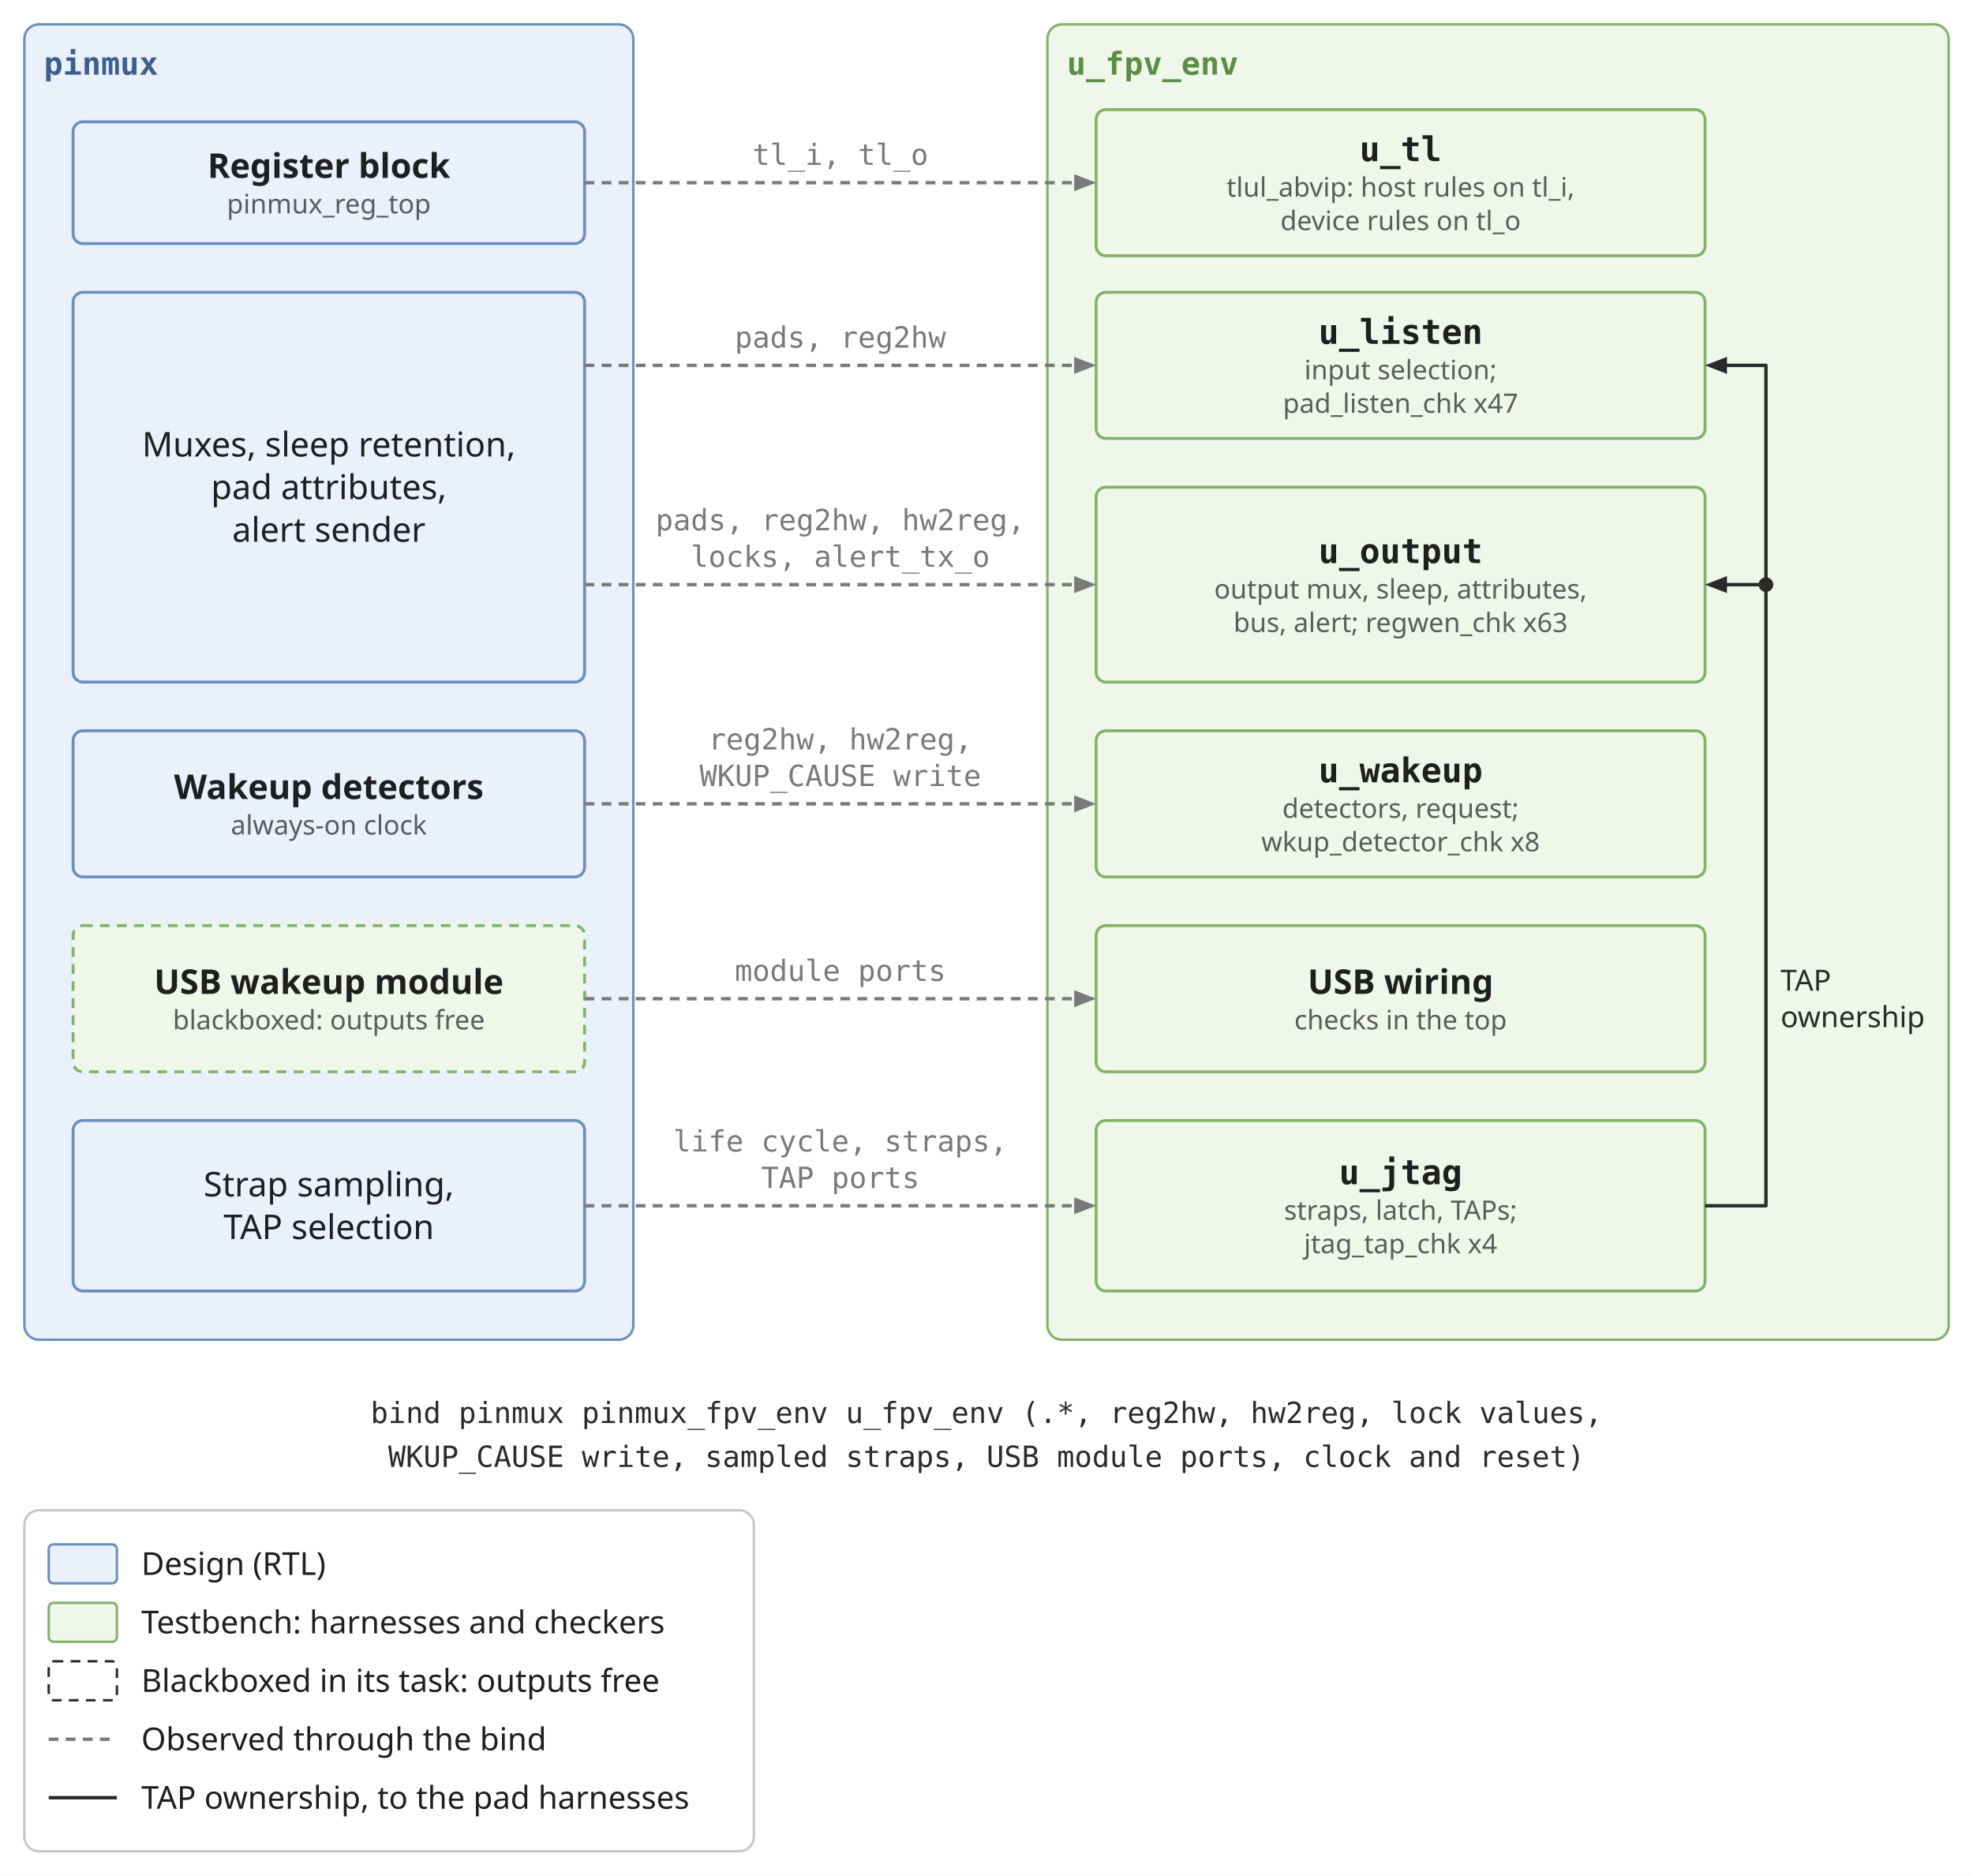
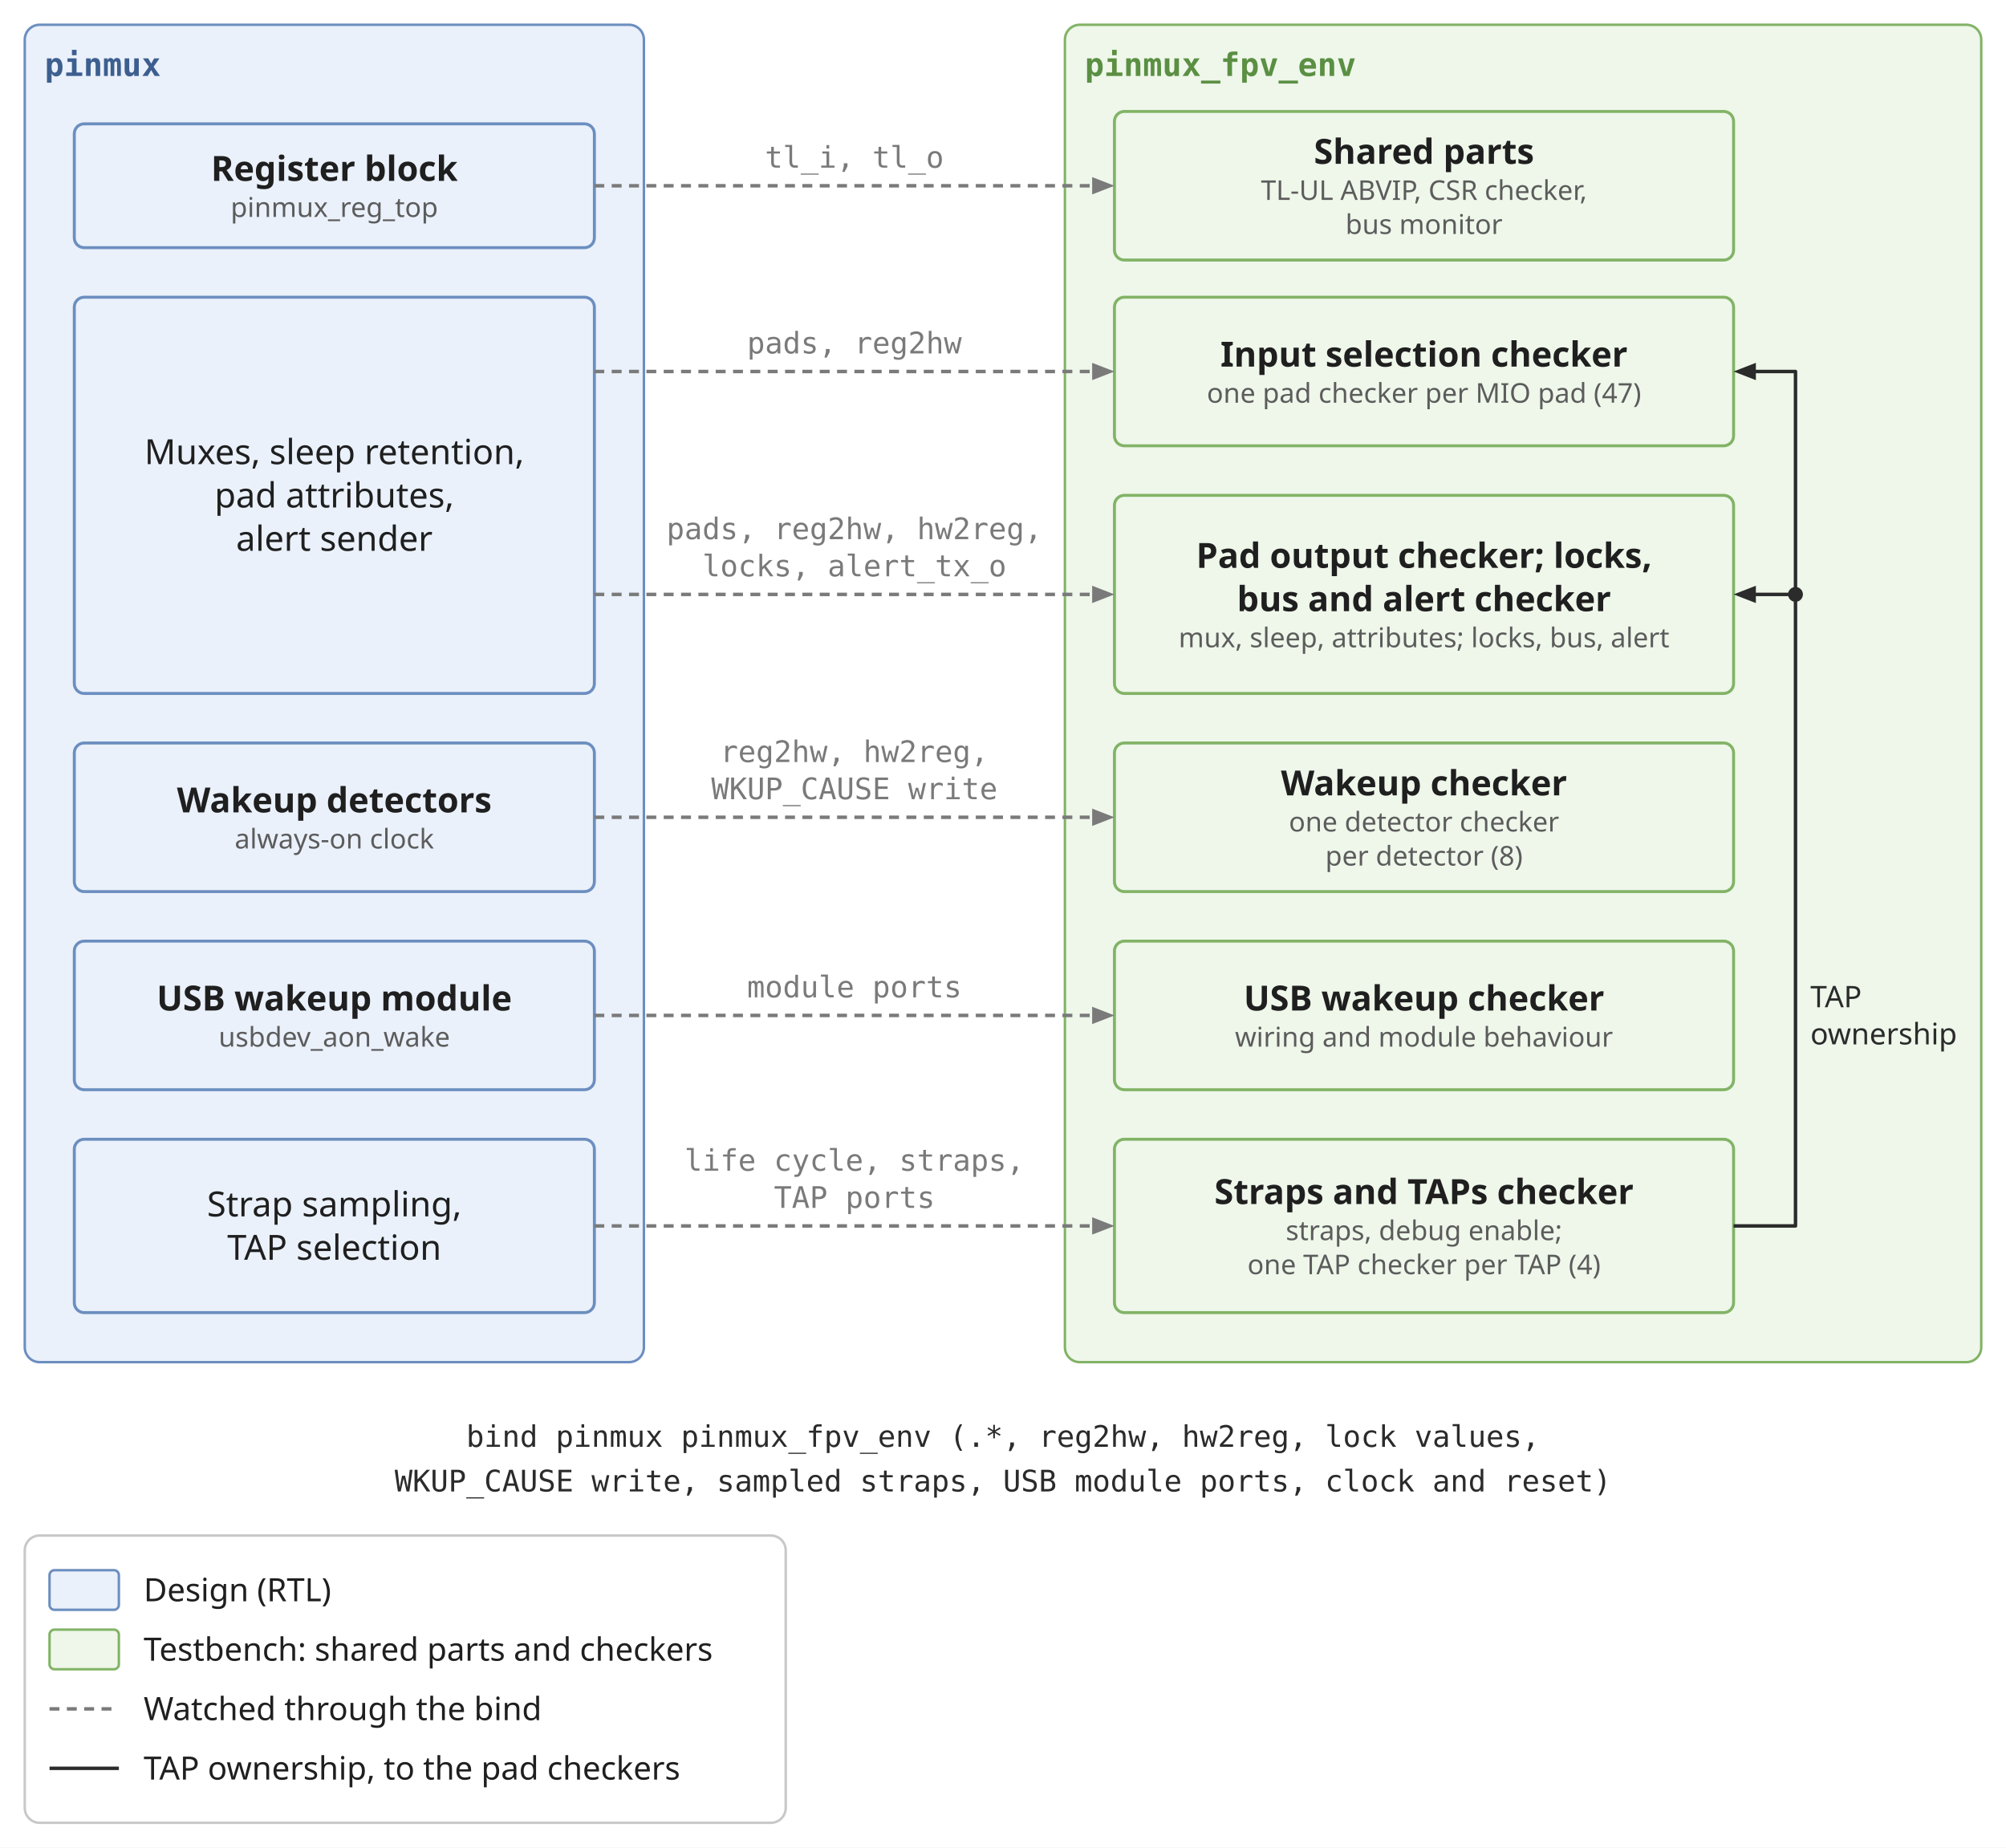
- <svg xmlns="http://www.w3.org/2000/svg" width="810" height="770" viewBox="-10 -10 810 770" font-family="sans-serif" font-size="14" fill="#1f1f1f">
-   <rect x="-10" y="-10" width="810" height="770" fill="#ffffff" />
+ <svg xmlns="http://www.w3.org/2000/svg" width="810" height="746" viewBox="-10 -10 810 746" font-family="sans-serif" font-size="14" fill="#1f1f1f">
+   <rect x="-10" y="-10" width="810" height="746" fill="#ffffff" />
  <rect x="0" y="0" width="250" height="540" rx="6" fill="#eaf1fb" stroke="#6c8ebf" stroke-width="1" />
  <rect x="420" y="0" width="370" height="540" rx="6" fill="#eef7ea" stroke="#82b366" stroke-width="1" />
-   <rect x="0" y="610" width="299.5" height="140" rx="6" fill="#ffffff" stroke="#c8c8c8" stroke-width="1" />
+   <rect x="0" y="610" width="307.26" height="116" rx="6" fill="#ffffff" stroke="#c8c8c8" stroke-width="1" />
  <rect x="20" y="40" width="210" height="50" rx="4" fill="#eaf1fb" stroke="#6c8ebf" stroke-width="1.2" />
  <text x="125" y="63.02" font-size="14" font-weight="bold" text-anchor="middle">Register block</text>
  <text x="125" y="77.6" font-size="11" fill="#5c5c5c" text-anchor="middle">pinmux_reg_top</text>
  <rect x="20" y="110" width="210" height="160" rx="4" fill="#eaf1fb" stroke="#6c8ebf" stroke-width="1.2" />
  <text x="125" y="177.4" font-size="14" text-anchor="middle">Muxes, sleep retention,</text>
  <text x="125" y="194.9" font-size="14" text-anchor="middle">pad attributes,</text>
  <text x="125" y="212.4" font-size="14" text-anchor="middle">alert sender</text>
  <rect x="20" y="290" width="210" height="60" rx="4" fill="#eaf1fb" stroke="#6c8ebf" stroke-width="1.2" />
  <text x="125" y="318.02" font-size="14" font-weight="bold" text-anchor="middle">Wakeup detectors</text>
  <text x="125" y="332.6" font-size="11" fill="#5c5c5c" text-anchor="middle">always-on clock</text>
-   <rect x="20" y="370" width="210" height="60" rx="4" fill="#eef7ea" stroke="#82b366" stroke-width="1.2" stroke-dasharray="4 3" />
+   <rect x="20" y="370" width="210" height="60" rx="4" fill="#eaf1fb" stroke="#6c8ebf" stroke-width="1.2" />
  <text x="125" y="398.02" font-size="14" font-weight="bold" text-anchor="middle">USB wakeup module</text>
-   <text x="125" y="412.6" font-size="11" fill="#5c5c5c" text-anchor="middle">blackboxed: outputs free</text>
+   <text x="125" y="412.6" font-size="11" fill="#5c5c5c" text-anchor="middle">usbdev_aon_wake</text>
  <rect x="20" y="450" width="210" height="70" rx="4" fill="#eaf1fb" stroke="#6c8ebf" stroke-width="1.2" />
  <text x="125" y="481.15" font-size="14" text-anchor="middle">Strap sampling,</text>
  <text x="125" y="498.65" font-size="14" text-anchor="middle">TAP selection</text>
  <rect x="440" y="35" width="250" height="60" rx="4" fill="#eef7ea" stroke="#82b366" stroke-width="1.2" />
-   <text x="565" y="56.15" font-size="14" font-family="monospace" font-weight="bold" text-anchor="middle">u_tl</text>
-   <text x="565" y="70.72" font-size="11" fill="#5c5c5c" text-anchor="middle">tlul_abvip: host rules on tl_i,</text>
-   <text x="565" y="84.47" font-size="11" fill="#5c5c5c" text-anchor="middle">device rules on tl_o</text>
+   <text x="565" y="56.15" font-size="14" font-weight="bold" text-anchor="middle">Shared parts</text>
+   <text x="565" y="70.72" font-size="11" fill="#5c5c5c" text-anchor="middle">TL-UL ABVIP, CSR checker,</text>
+   <text x="565" y="84.47" font-size="11" fill="#5c5c5c" text-anchor="middle">bus monitor</text>
  <rect x="440" y="110" width="250" height="60" rx="4" fill="#eef7ea" stroke="#82b366" stroke-width="1.2" />
-   <text x="565" y="131.15" font-size="14" font-family="monospace" font-weight="bold" text-anchor="middle">u_listen</text>
-   <text x="565" y="145.72" font-size="11" fill="#5c5c5c" text-anchor="middle">input selection;</text>
-   <text x="565" y="159.47" font-size="11" fill="#5c5c5c" text-anchor="middle">pad_listen_chk x47</text>
+   <text x="565" y="138.03" font-size="14" font-weight="bold" text-anchor="middle">Input selection checker</text>
+   <text x="565" y="152.6" font-size="11" fill="#5c5c5c" text-anchor="middle">one pad checker per MIO pad (47)</text>
  <rect x="440" y="190" width="250" height="80" rx="4" fill="#eef7ea" stroke="#82b366" stroke-width="1.2" />
-   <text x="565" y="221.15" font-size="14" font-family="monospace" font-weight="bold" text-anchor="middle">u_output</text>
-   <text x="565" y="235.72" font-size="11" fill="#5c5c5c" text-anchor="middle">output mux, sleep, attributes,</text>
-   <text x="565" y="249.47" font-size="11" fill="#5c5c5c" text-anchor="middle">bus, alert; regwen_chk x63</text>
+   <text x="565" y="219.28" font-size="14" font-weight="bold" text-anchor="middle">Pad output checker; locks,</text>
+   <text x="565" y="236.78" font-size="14" font-weight="bold" text-anchor="middle">bus and alert checker</text>
+   <text x="565" y="251.35" font-size="11" fill="#5c5c5c" text-anchor="middle">mux, sleep, attributes; locks, bus, alert</text>
  <rect x="440" y="290" width="250" height="60" rx="4" fill="#eef7ea" stroke="#82b366" stroke-width="1.2" />
-   <text x="565" y="311.15" font-size="14" font-family="monospace" font-weight="bold" text-anchor="middle">u_wakeup</text>
-   <text x="565" y="325.73" font-size="11" fill="#5c5c5c" text-anchor="middle">detectors, request;</text>
-   <text x="565" y="339.48" font-size="11" fill="#5c5c5c" text-anchor="middle">wkup_detector_chk x8</text>
+   <text x="565" y="311.15" font-size="14" font-weight="bold" text-anchor="middle">Wakeup checker</text>
+   <text x="565" y="325.73" font-size="11" fill="#5c5c5c" text-anchor="middle">one detector checker</text>
+   <text x="565" y="339.48" font-size="11" fill="#5c5c5c" text-anchor="middle">per detector (8)</text>
  <rect x="440" y="370" width="250" height="60" rx="4" fill="#eef7ea" stroke="#82b366" stroke-width="1.2" />
-   <text x="565" y="398.02" font-size="14" font-weight="bold" text-anchor="middle">USB wiring</text>
-   <text x="565" y="412.6" font-size="11" fill="#5c5c5c" text-anchor="middle">checks in the top</text>
+   <text x="565" y="398.02" font-size="14" font-weight="bold" text-anchor="middle">USB wakeup checker</text>
+   <text x="565" y="412.6" font-size="11" fill="#5c5c5c" text-anchor="middle">wiring and module behaviour</text>
  <rect x="440" y="450" width="250" height="70" rx="4" fill="#eef7ea" stroke="#82b366" stroke-width="1.2" />
-   <text x="565" y="476.15" font-size="14" font-family="monospace" font-weight="bold" text-anchor="middle">u_jtag</text>
-   <text x="565" y="490.73" font-size="11" fill="#5c5c5c" text-anchor="middle">straps, latch, TAPs;</text>
-   <text x="565" y="504.48" font-size="11" fill="#5c5c5c" text-anchor="middle">jtag_tap_chk x4</text>
+   <text x="565" y="476.15" font-size="14" font-weight="bold" text-anchor="middle">Straps and TAPs checker</text>
+   <text x="565" y="490.73" font-size="11" fill="#5c5c5c" text-anchor="middle">straps, debug enable;</text>
+   <text x="565" y="504.48" font-size="11" fill="#5c5c5c" text-anchor="middle">one TAP checker per TAP (4)</text>
  <polygon points="440,65 431,68.5 431,61.5" fill="#7a7a7a" />
  <polyline points="230,65 432,65" fill="none" stroke="#7a7a7a" stroke-width="1.4" stroke-dasharray="4 3" stroke-linejoin="round" />
  <polygon points="440,320 431,323.5 431,316.5" fill="#7a7a7a" />
  <polyline points="230,320 432,320" fill="none" stroke="#7a7a7a" stroke-width="1.4" stroke-dasharray="4 3" stroke-linejoin="round" />
  <polygon points="440,400 431,403.5 431,396.5" fill="#7a7a7a" />
  <polyline points="230,400 432,400" fill="none" stroke="#7a7a7a" stroke-width="1.4" stroke-dasharray="4 3" stroke-linejoin="round" />
  <polygon points="440,485 431,488.5 431,481.5" fill="#7a7a7a" />
  <polyline points="230,485 432,485" fill="none" stroke="#7a7a7a" stroke-width="1.4" stroke-dasharray="4 3" stroke-linejoin="round" />
  <polygon points="440,140 431,143.5 431,136.5" fill="#7a7a7a" />
  <polyline points="230,140 432,140" fill="none" stroke="#7a7a7a" stroke-width="1.4" stroke-dasharray="4 3" stroke-linejoin="round" />
  <polygon points="440,230 431,233.5 431,226.5" fill="#7a7a7a" />
  <polyline points="230,230 432,230" fill="none" stroke="#7a7a7a" stroke-width="1.4" stroke-dasharray="4 3" stroke-linejoin="round" />
  <polygon points="690,230 699,226.5 699,233.5" fill="#2b2b2b" />
  <polyline points="690,485 715,485 715,230 698,230" fill="none" stroke="#2b2b2b" stroke-width="1.4" stroke-linejoin="round" />
  <polygon points="690,140 699,136.5 699,143.5" fill="#2b2b2b" />
  <polyline points="715,230 715,140 698,140" fill="none" stroke="#2b2b2b" stroke-width="1.4" stroke-linejoin="round" />
  <circle cx="715" cy="230" r="3" fill="#2b2b2b" />
  <rect x="10" y="624" width="28" height="16" rx="2" fill="#eaf1fb" stroke="#6c8ebf" stroke-width="1" />
  <rect x="10" y="648" width="28" height="16" rx="2" fill="#eef7ea" stroke="#82b366" stroke-width="1" />
-   <rect x="10" y="672" width="28" height="16" rx="2" fill="#ffffff" stroke="#2b2b2b" stroke-width="1" stroke-dasharray="4 3" />
-   <line x1="10" y1="704" x2="38" y2="704" fill="none" stroke="#7a7a7a" stroke-width="1.4" stroke-dasharray="4 3" />
-   <line x1="10" y1="728" x2="38" y2="728" fill="none" stroke="#2b2b2b" stroke-width="1.4" />
+   <line x1="10" y1="680" x2="38" y2="680" fill="none" stroke="#7a7a7a" stroke-width="1.4" stroke-dasharray="4 3" />
+   <line x1="10" y1="704" x2="38" y2="704" fill="none" stroke="#2b2b2b" stroke-width="1.4" />
  <text x="8" y="20.68" font-size="13" font-family="monospace" font-weight="bold" fill="#3d5f8f">pinmux</text>
-   <text x="428" y="20.68" font-size="13" font-family="monospace" font-weight="bold" fill="#5b8f43">u_fpv_env</text>
+   <text x="428" y="20.68" font-size="13" font-family="monospace" font-weight="bold" fill="#5b8f43">pinmux_fpv_env</text>
  <text x="335" y="57.7" font-size="12" font-family="monospace" fill="#7a7a7a" text-anchor="middle">tl_i, tl_o</text>
  <text x="335" y="297.7" font-size="12" font-family="monospace" fill="#7a7a7a" text-anchor="middle">reg2hw, hw2reg,</text>
  <text x="335" y="312.7" font-size="12" font-family="monospace" fill="#7a7a7a" text-anchor="middle">WKUP_CAUSE write</text>
  <text x="335" y="392.7" font-size="12" font-family="monospace" fill="#7a7a7a" text-anchor="middle">module ports</text>
  <text x="335" y="462.7" font-size="12" font-family="monospace" fill="#7a7a7a" text-anchor="middle">life cycle, straps,</text>
  <text x="335" y="477.7" font-size="12" font-family="monospace" fill="#7a7a7a" text-anchor="middle">TAP ports</text>
  <text x="335" y="132.7" font-size="12" font-family="monospace" fill="#7a7a7a" text-anchor="middle">pads, reg2hw</text>
  <text x="335" y="207.7" font-size="12" font-family="monospace" fill="#7a7a7a" text-anchor="middle">pads, reg2hw, hw2reg,</text>
  <text x="335" y="222.7" font-size="12" font-family="monospace" fill="#7a7a7a" text-anchor="middle">locks, alert_tx_o</text>
  <text x="721" y="396.7" font-size="12" fill="#2b2b2b">TAP</text>
  <text x="721" y="411.7" font-size="12" fill="#2b2b2b">ownership</text>
-   <text x="395" y="574.2" font-size="12" font-family="monospace" fill="#2b2b2b" text-anchor="middle">bind pinmux pinmux_fpv_env u_fpv_env (.*, reg2hw, hw2reg, lock values,</text>
+   <text x="395" y="574.2" font-size="12" font-family="monospace" fill="#2b2b2b" text-anchor="middle">bind pinmux pinmux_fpv_env (.*, reg2hw, hw2reg, lock values,</text>
  <text x="395" y="592.2" font-size="12" font-family="monospace" fill="#2b2b2b" text-anchor="middle">WKUP_CAUSE write, sampled straps, USB module ports, clock and reset)</text>
  <text x="48" y="636.55" font-size="13">Design (RTL)</text>
-   <text x="48" y="660.55" font-size="13">Testbench: harnesses and checkers</text>
-   <text x="48" y="684.55" font-size="13">Blackboxed in its task: outputs free</text>
-   <text x="48" y="708.55" font-size="13">Observed through the bind</text>
-   <text x="48" y="732.55" font-size="13">TAP ownership, to the pad harnesses</text>
+   <text x="48" y="660.55" font-size="13">Testbench: shared parts and checkers</text>
+   <text x="48" y="684.55" font-size="13">Watched through the bind</text>
+   <text x="48" y="708.55" font-size="13">TAP ownership, to the pad checkers</text>
</svg>
